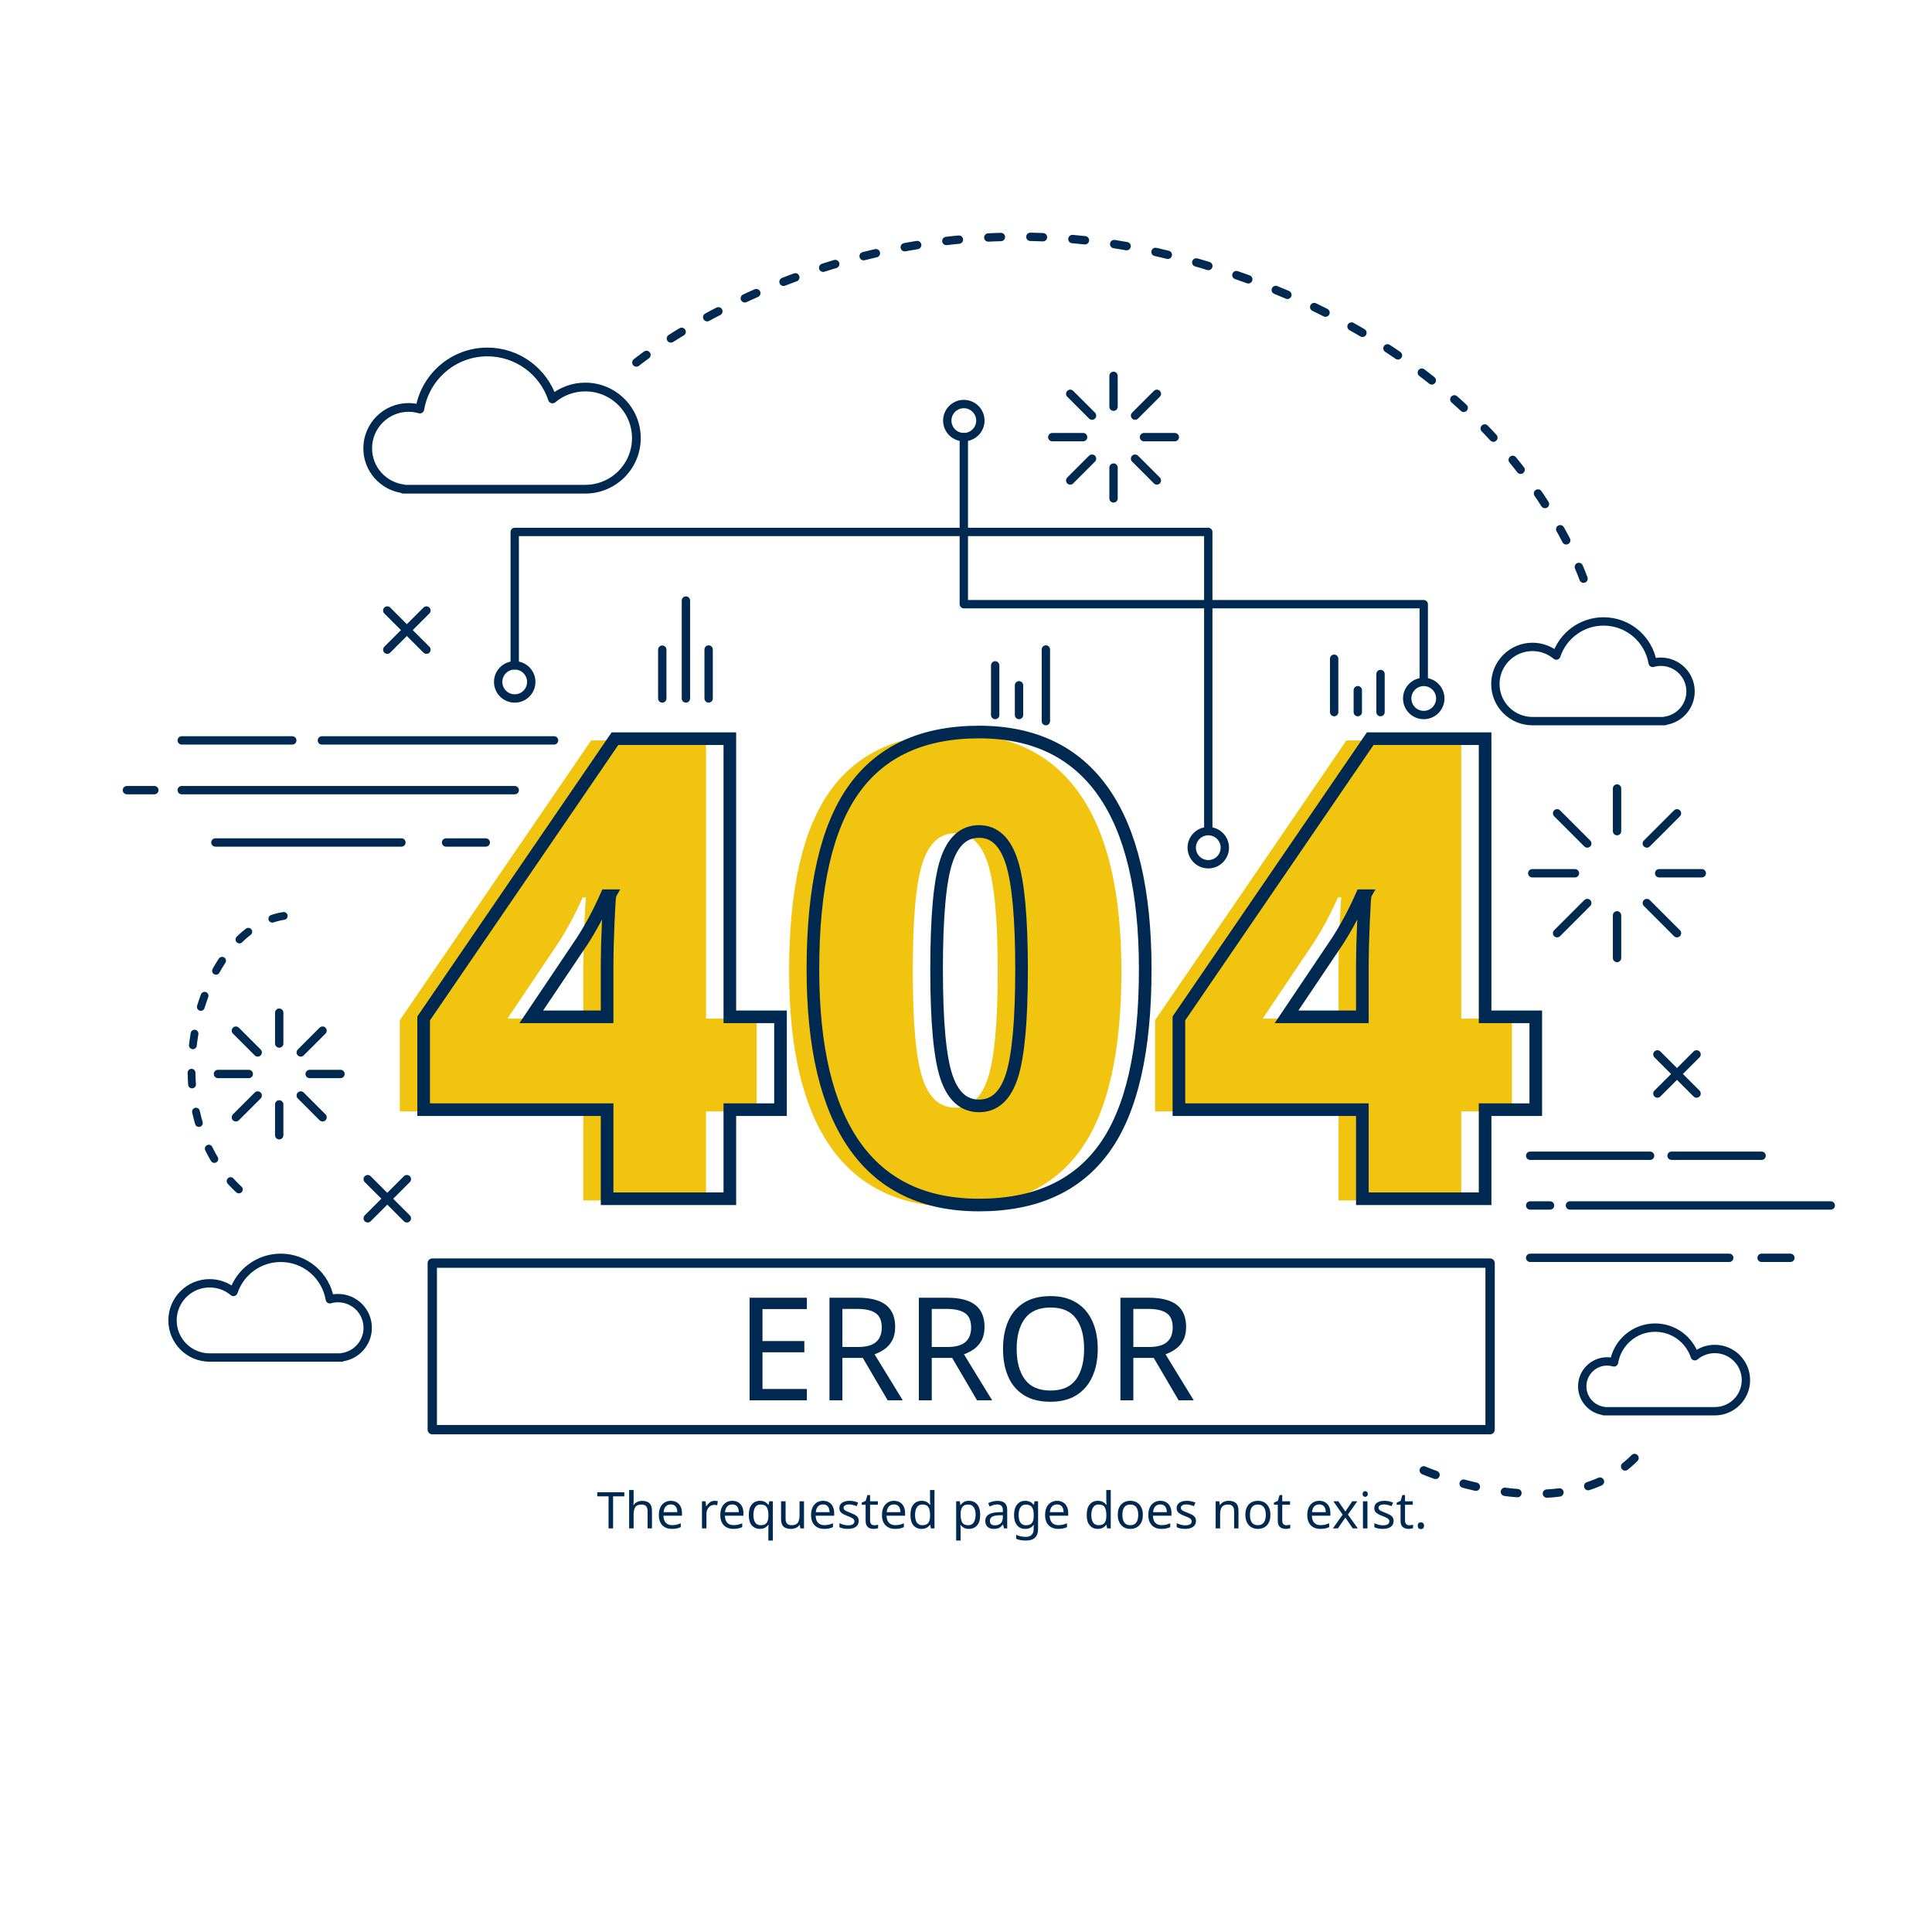
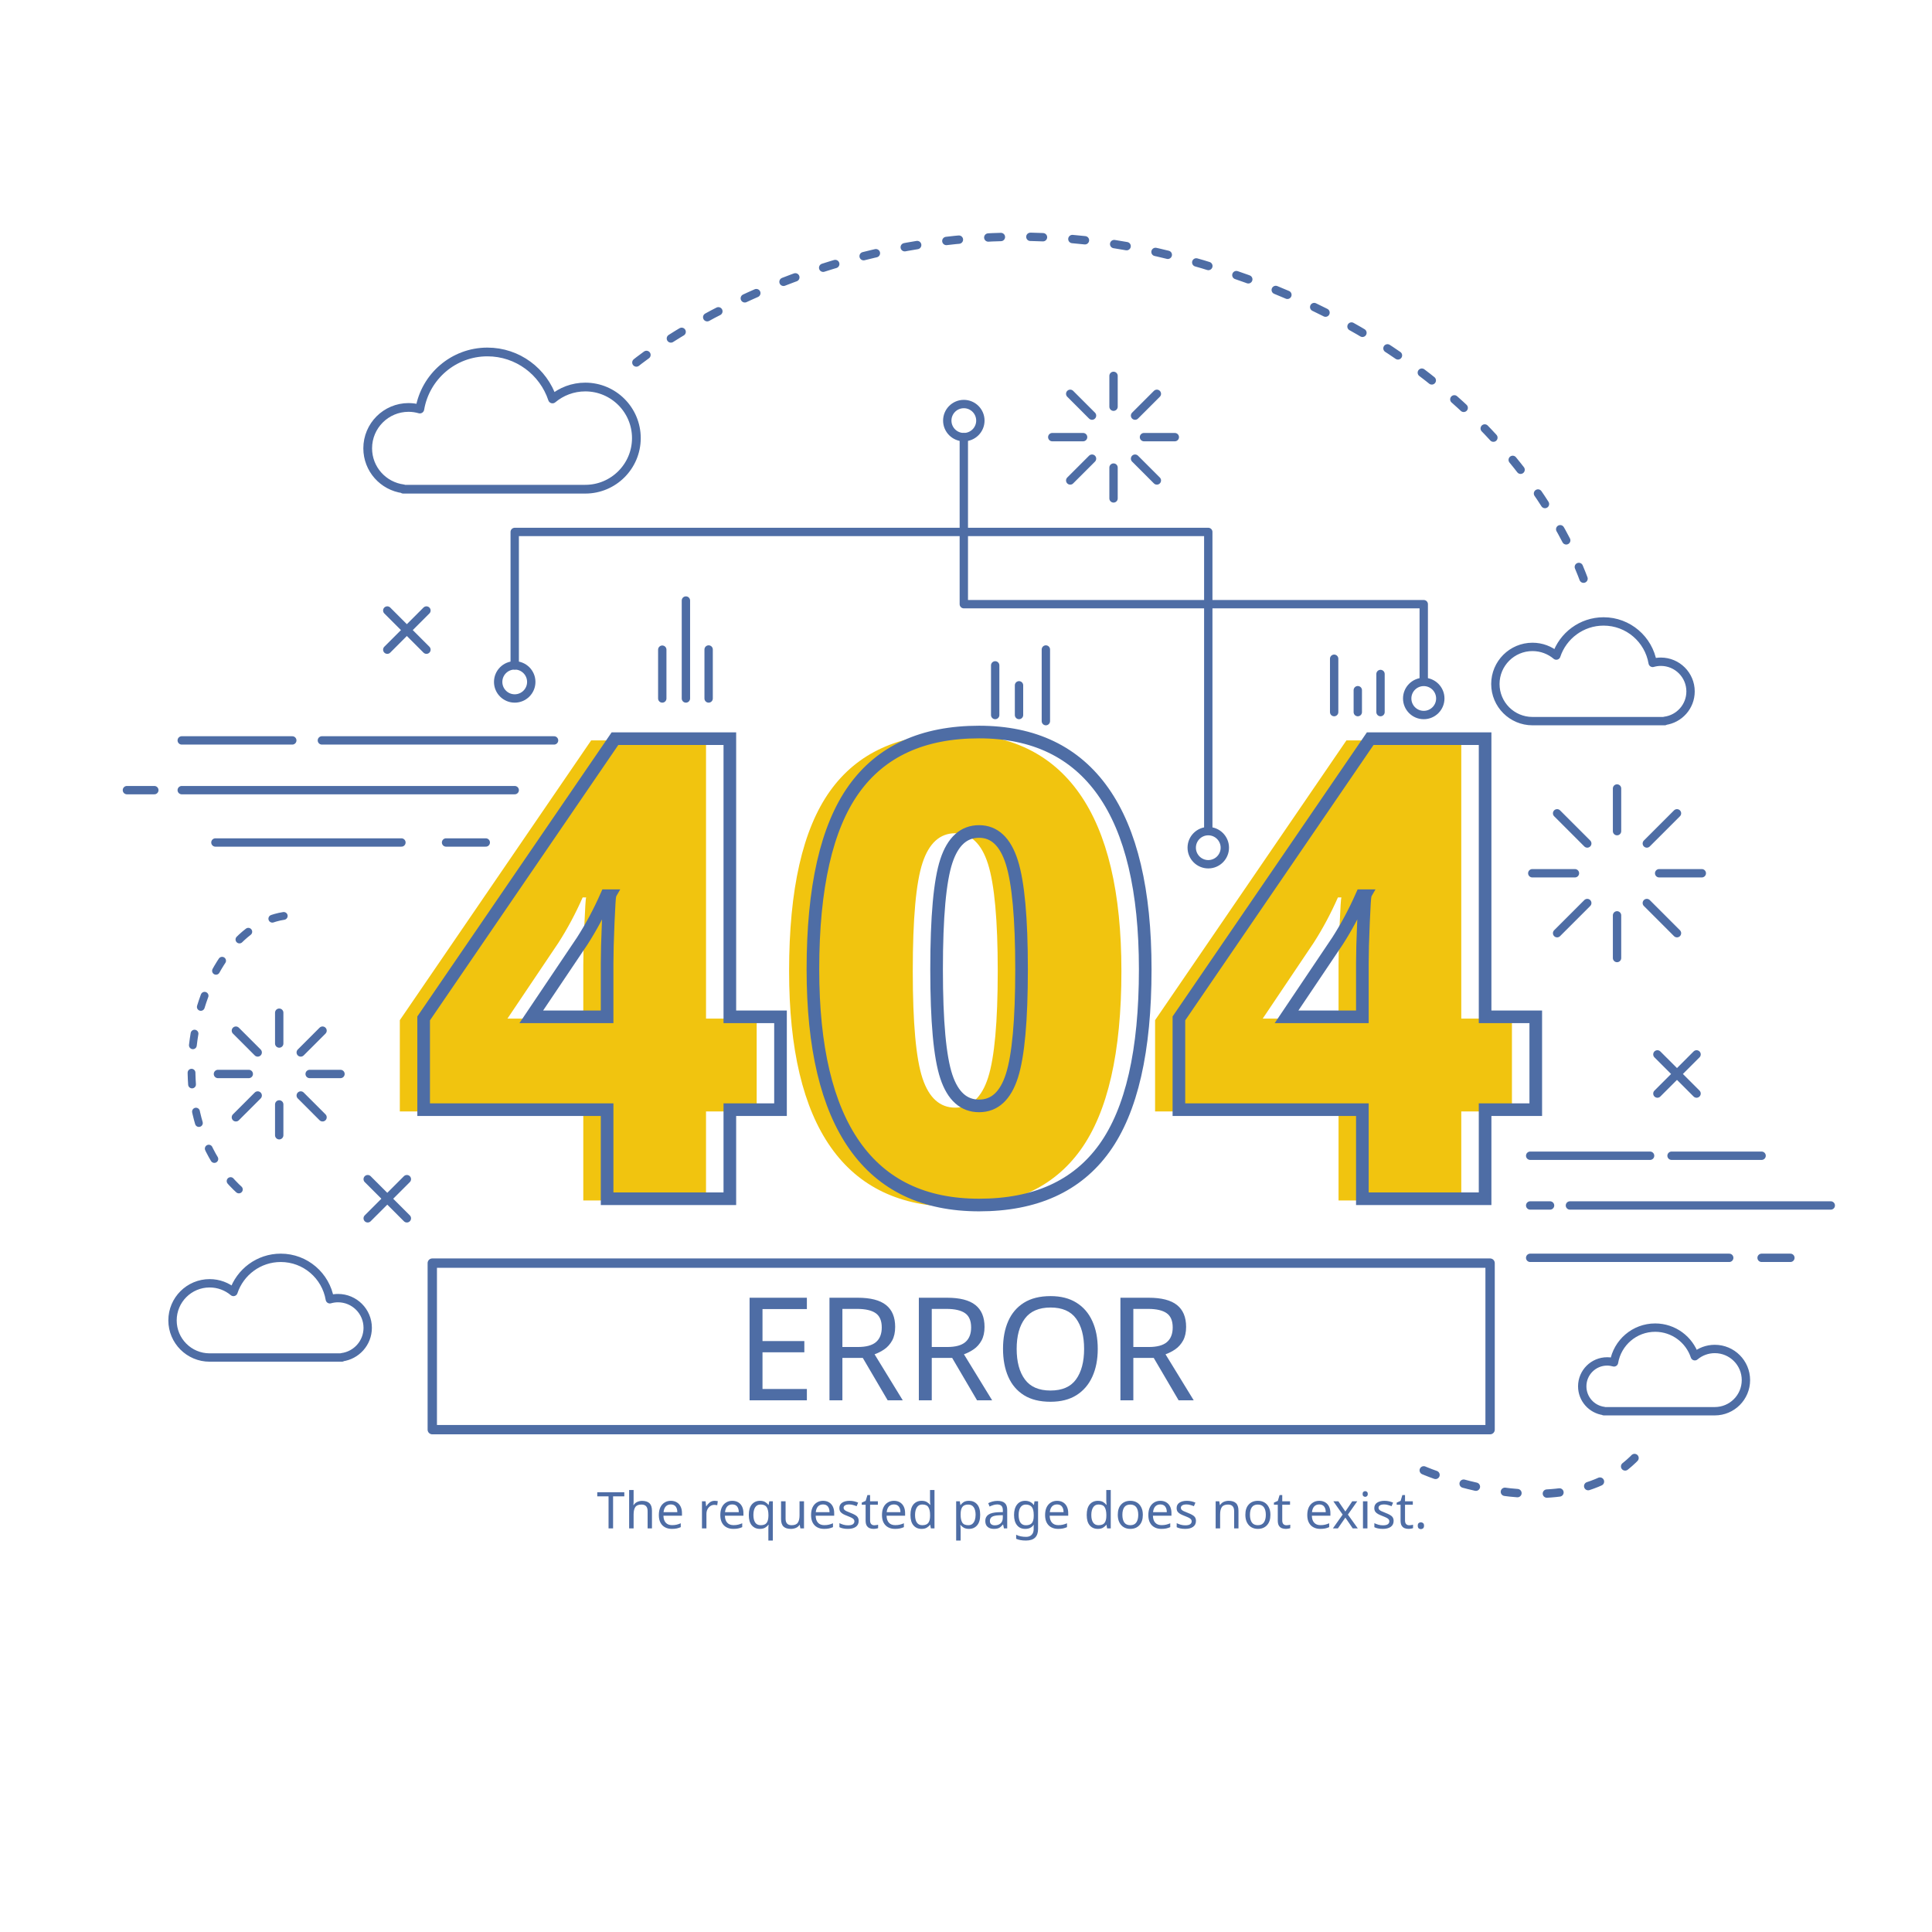
<svg xmlns="http://www.w3.org/2000/svg" version="1.1" x="0px" y="0px" viewBox="0 0 500 500" style="enable-background:new 0 0 500 500;" xml:space="preserve">
  <g id="OBJECTS_copia">
    <g>
      <path style="fill:#F1C40F;" d="M195.829,287.638h-13.112v23.048h-31.762v-23.048h-47.481v-23.619l49.517-72.402h29.727v71.995    h13.112V287.638z M150.955,263.612v-13.845c0-2.606,0.094-6.12,0.285-10.547c0.189-4.424,0.338-6.746,0.448-6.963h-0.896    c-1.846,4.181-3.937,8.091-6.271,11.728l-13.194,19.627H150.955z" />
      <path style="fill:#F1C40F;" d="M290.22,251.314c0,21.067-3.53,36.5-10.587,46.301c-7.058,9.8-17.864,14.699-32.413,14.699    c-14.226,0-24.949-5.116-32.17-15.352c-7.222-10.233-10.832-25.451-10.832-45.649c0-21.175,3.529-36.702,10.588-46.585    c7.057-9.881,17.863-14.822,32.414-14.822c14.171,0,24.88,5.145,32.128,15.433C286.596,215.63,290.22,230.953,290.22,251.314z     M236.224,251.314c0,13.466,0.841,22.723,2.525,27.772c1.682,5.049,4.506,7.574,8.47,7.574c4.017,0,6.853-2.606,8.51-7.819    c1.656-5.212,2.484-14.387,2.484-27.527c0-13.193-0.842-22.438-2.524-27.731c-1.684-5.294-4.508-7.94-8.47-7.94    c-3.964,0-6.788,2.553-8.47,7.655C237.065,228.402,236.224,237.74,236.224,251.314z" />
      <path style="fill:#F1C40F;" d="M391.289,287.638h-13.111v23.048h-31.763v-23.048h-47.481v-23.619l49.517-72.402h29.727v71.995    h13.111V287.638z M346.415,263.612v-13.845c0-2.606,0.094-6.12,0.285-10.547c0.189-4.424,0.338-6.746,0.448-6.963h-0.896    c-1.846,4.181-3.938,8.091-6.271,11.728l-13.193,19.627H346.415z" />
    </g>
    <g>
-       <line style="fill:none;stroke:#002951;stroke-width:2.163;stroke-linecap:round;stroke-linejoin:round;stroke-miterlimit:10;" x1="55.75" y1="218.036" x2="103.887" y2="218.036" />
-       <line style="fill:none;stroke:#002951;stroke-width:2.163;stroke-linecap:round;stroke-linejoin:round;stroke-miterlimit:10;" x1="115.441" y1="218.036" x2="125.717" y2="218.036" />
-       <line style="fill:none;stroke:#002951;stroke-width:2.163;stroke-linecap:round;stroke-linejoin:round;stroke-miterlimit:10;" x1="47.033" y1="204.488" x2="133.208" y2="204.488" />
-       <line style="fill:none;stroke:#002951;stroke-width:2.163;stroke-linecap:round;stroke-linejoin:round;stroke-miterlimit:10;" x1="39.94" y1="204.488" x2="32.847" y2="204.488" />
-       <line style="fill:none;stroke:#002951;stroke-width:2.163;stroke-linecap:round;stroke-linejoin:round;stroke-miterlimit:10;" x1="47.033" y1="191.617" x2="75.643" y2="191.617" />
-       <line style="fill:none;stroke:#002951;stroke-width:2.163;stroke-linecap:round;stroke-linejoin:round;stroke-miterlimit:10;" x1="83.303" y1="191.617" x2="143.388" y2="191.617" />
+       <line style="fill:none;stroke:#4e6da5;stroke-width:2.163;stroke-linecap:round;stroke-linejoin:round;stroke-miterlimit:10;" x1="55.75" y1="218.036" x2="103.887" y2="218.036" />
+       <line style="fill:none;stroke:#4e6da5;stroke-width:2.163;stroke-linecap:round;stroke-linejoin:round;stroke-miterlimit:10;" x1="115.441" y1="218.036" x2="125.717" y2="218.036" />
+       <line style="fill:none;stroke:#4e6da5;stroke-width:2.163;stroke-linecap:round;stroke-linejoin:round;stroke-miterlimit:10;" x1="47.033" y1="204.488" x2="133.208" y2="204.488" />
+       <line style="fill:none;stroke:#4e6da5;stroke-width:2.163;stroke-linecap:round;stroke-linejoin:round;stroke-miterlimit:10;" x1="39.94" y1="204.488" x2="32.847" y2="204.488" />
+       <line style="fill:none;stroke:#4e6da5;stroke-width:2.163;stroke-linecap:round;stroke-linejoin:round;stroke-miterlimit:10;" x1="47.033" y1="191.617" x2="75.643" y2="191.617" />
+       <line style="fill:none;stroke:#4e6da5;stroke-width:2.163;stroke-linecap:round;stroke-linejoin:round;stroke-miterlimit:10;" x1="83.303" y1="191.617" x2="143.388" y2="191.617" />
    </g>
    <g>
-       <line style="fill:none;stroke:#002951;stroke-width:2.163;stroke-linecap:round;stroke-linejoin:round;stroke-miterlimit:10;" x1="396.009" y1="325.524" x2="447.521" y2="325.524" />
-       <line style="fill:none;stroke:#002951;stroke-width:2.163;stroke-linecap:round;stroke-linejoin:round;stroke-miterlimit:10;" x1="455.899" y1="325.524" x2="463.35" y2="325.524" />
-       <line style="fill:none;stroke:#002951;stroke-width:2.163;stroke-linecap:round;stroke-linejoin:round;stroke-miterlimit:10;" x1="406.296" y1="311.975" x2="473.803" y2="311.975" />
-       <line style="fill:none;stroke:#002951;stroke-width:2.163;stroke-linecap:round;stroke-linejoin:round;stroke-miterlimit:10;" x1="401.152" y1="311.975" x2="396.009" y2="311.975" />
-       <line style="fill:none;stroke:#002951;stroke-width:2.163;stroke-linecap:round;stroke-linejoin:round;stroke-miterlimit:10;" x1="396.009" y1="299.104" x2="427.041" y2="299.104" />
-       <line style="fill:none;stroke:#002951;stroke-width:2.163;stroke-linecap:round;stroke-linejoin:round;stroke-miterlimit:10;" x1="432.595" y1="299.104" x2="455.899" y2="299.104" />
+       <line style="fill:none;stroke:#4e6da5;stroke-width:2.163;stroke-linecap:round;stroke-linejoin:round;stroke-miterlimit:10;" x1="396.009" y1="325.524" x2="447.521" y2="325.524" />
+       <line style="fill:none;stroke:#4e6da5;stroke-width:2.163;stroke-linecap:round;stroke-linejoin:round;stroke-miterlimit:10;" x1="455.899" y1="325.524" x2="463.35" y2="325.524" />
+       <line style="fill:none;stroke:#4e6da5;stroke-width:2.163;stroke-linecap:round;stroke-linejoin:round;stroke-miterlimit:10;" x1="406.296" y1="311.975" x2="473.803" y2="311.975" />
+       <line style="fill:none;stroke:#4e6da5;stroke-width:2.163;stroke-linecap:round;stroke-linejoin:round;stroke-miterlimit:10;" x1="401.152" y1="311.975" x2="396.009" y2="311.975" />
+       <line style="fill:none;stroke:#4e6da5;stroke-width:2.163;stroke-linecap:round;stroke-linejoin:round;stroke-miterlimit:10;" x1="396.009" y1="299.104" x2="427.041" y2="299.104" />
+       <line style="fill:none;stroke:#4e6da5;stroke-width:2.163;stroke-linecap:round;stroke-linejoin:round;stroke-miterlimit:10;" x1="432.595" y1="299.104" x2="455.899" y2="299.104" />
    </g>
    <g>
-       <path style="fill:none;stroke:#002951;stroke-width:3.268;stroke-miterlimit:10;" d="M201.994,287.183h-13.112v23.048h-31.762    v-23.048h-47.481v-23.619l49.517-72.402h29.727v71.995h13.112V287.183z M157.119,263.157v-13.845c0-2.606,0.094-6.12,0.285-10.547    c0.189-4.424,0.338-6.746,0.448-6.963h-0.896c-1.846,4.181-3.937,8.091-6.271,11.728l-13.194,19.627H157.119z" />
-       <path style="fill:none;stroke:#002951;stroke-width:3.268;stroke-miterlimit:10;" d="M296.384,250.859    c0,21.067-3.53,36.5-10.587,46.301c-7.058,9.8-17.864,14.699-32.413,14.699c-14.226,0-24.949-5.116-32.17-15.352    c-7.222-10.233-10.832-25.451-10.832-45.649c0-21.175,3.529-36.702,10.587-46.585c7.057-9.881,17.863-14.822,32.414-14.822    c14.171,0,24.88,5.145,32.128,15.433C292.761,215.175,296.384,230.499,296.384,250.859z M242.389,250.859    c0,13.466,0.841,22.723,2.525,27.772c1.682,5.049,4.506,7.574,8.47,7.574c4.017,0,6.853-2.606,8.51-7.819    c1.656-5.212,2.484-14.387,2.484-27.528c0-13.193-0.842-22.438-2.524-27.731c-1.684-5.294-4.508-7.94-8.47-7.94    c-3.964,0-6.788,2.553-8.47,7.655C243.23,227.947,242.389,237.286,242.389,250.859z" />
-       <path style="fill:none;stroke:#002951;stroke-width:3.268;stroke-miterlimit:10;" d="M397.454,287.183h-13.112v23.048H352.58    v-23.048h-47.481v-23.619l49.517-72.402h29.727v71.995h13.112V287.183z M352.58,263.157v-13.845c0-2.606,0.094-6.12,0.285-10.547    c0.189-4.424,0.338-6.746,0.448-6.963h-0.896c-1.846,4.181-3.938,8.091-6.271,11.728l-13.193,19.627H352.58z" />
+       <path style="fill:none;stroke:#4e6da5;stroke-width:3.268;stroke-miterlimit:10;" d="M201.994,287.183h-13.112v23.048h-31.762    v-23.048h-47.481v-23.619l49.517-72.402h29.727v71.995h13.112V287.183z M157.119,263.157v-13.845c0-2.606,0.094-6.12,0.285-10.547    c0.189-4.424,0.338-6.746,0.448-6.963h-0.896c-1.846,4.181-3.937,8.091-6.271,11.728l-13.194,19.627H157.119z" />
+       <path style="fill:none;stroke:#4e6da5;stroke-width:3.268;stroke-miterlimit:10;" d="M296.384,250.859    c0,21.067-3.53,36.5-10.587,46.301c-7.058,9.8-17.864,14.699-32.413,14.699c-14.226,0-24.949-5.116-32.17-15.352    c-7.222-10.233-10.832-25.451-10.832-45.649c0-21.175,3.529-36.702,10.587-46.585c7.057-9.881,17.863-14.822,32.414-14.822    c14.171,0,24.88,5.145,32.128,15.433C292.761,215.175,296.384,230.499,296.384,250.859z M242.389,250.859    c0,13.466,0.841,22.723,2.525,27.772c1.682,5.049,4.506,7.574,8.47,7.574c4.017,0,6.853-2.606,8.51-7.819    c1.656-5.212,2.484-14.387,2.484-27.528c0-13.193-0.842-22.438-2.524-27.731c-1.684-5.294-4.508-7.94-8.47-7.94    c-3.964,0-6.788,2.553-8.47,7.655C243.23,227.947,242.389,237.286,242.389,250.859z" />
+       <path style="fill:none;stroke:#4e6da5;stroke-width:3.268;stroke-miterlimit:10;" d="M397.454,287.183h-13.112v23.048H352.58    v-23.048h-47.481v-23.619l49.517-72.402h29.727v71.995h13.112V287.183z M352.58,263.157v-13.845c0-2.606,0.094-6.12,0.285-10.547    c0.189-4.424,0.338-6.746,0.448-6.963h-0.896c-1.846,4.181-3.938,8.091-6.271,11.728l-13.193,19.627H352.58z" />
    </g>
-     <text transform="matrix(1 0 0 1 190.3823 362.4004)" style="font-family:'OpenSans-Extrabold'; font-size:37.185px; fill:#002951;">ERROR</text>
+     <text transform="matrix(1 0 0 1 190.3823 362.4004)" style="font-family:'OpenSans-Extrabold'; font-size:37.185px; fill:#4e6da5;">ERROR</text>
    <g>
-       <line style="fill:none;stroke:#002951;stroke-width:2.163;stroke-linecap:round;stroke-linejoin:round;stroke-miterlimit:10;" x1="418.489" y1="215.1" x2="418.489" y2="204.061" />
-       <line style="fill:none;stroke:#002951;stroke-width:2.163;stroke-linecap:round;stroke-linejoin:round;stroke-miterlimit:10;" x1="410.783" y1="218.292" x2="402.978" y2="210.486" />
-       <line style="fill:none;stroke:#002951;stroke-width:2.163;stroke-linecap:round;stroke-linejoin:round;stroke-miterlimit:10;" x1="407.592" y1="225.998" x2="396.553" y2="225.998" />
-       <line style="fill:none;stroke:#002951;stroke-width:2.163;stroke-linecap:round;stroke-linejoin:round;stroke-miterlimit:10;" x1="410.783" y1="233.703" x2="402.978" y2="241.509" />
-       <line style="fill:none;stroke:#002951;stroke-width:2.163;stroke-linecap:round;stroke-linejoin:round;stroke-miterlimit:10;" x1="418.489" y1="236.895" x2="418.489" y2="247.934" />
-       <line style="fill:none;stroke:#002951;stroke-width:2.163;stroke-linecap:round;stroke-linejoin:round;stroke-miterlimit:10;" x1="426.195" y1="233.703" x2="434.001" y2="241.509" />
-       <line style="fill:none;stroke:#002951;stroke-width:2.163;stroke-linecap:round;stroke-linejoin:round;stroke-miterlimit:10;" x1="429.387" y1="225.998" x2="440.426" y2="225.998" />
-       <line style="fill:none;stroke:#002951;stroke-width:2.163;stroke-linecap:round;stroke-linejoin:round;stroke-miterlimit:10;" x1="426.195" y1="218.292" x2="434.001" y2="210.486" />
+       <line style="fill:none;stroke:#4e6da5;stroke-width:2.163;stroke-linecap:round;stroke-linejoin:round;stroke-miterlimit:10;" x1="418.489" y1="215.1" x2="418.489" y2="204.061" />
+       <line style="fill:none;stroke:#4e6da5;stroke-width:2.163;stroke-linecap:round;stroke-linejoin:round;stroke-miterlimit:10;" x1="410.783" y1="218.292" x2="402.978" y2="210.486" />
+       <line style="fill:none;stroke:#4e6da5;stroke-width:2.163;stroke-linecap:round;stroke-linejoin:round;stroke-miterlimit:10;" x1="407.592" y1="225.998" x2="396.553" y2="225.998" />
+       <line style="fill:none;stroke:#4e6da5;stroke-width:2.163;stroke-linecap:round;stroke-linejoin:round;stroke-miterlimit:10;" x1="410.783" y1="233.703" x2="402.978" y2="241.509" />
+       <line style="fill:none;stroke:#4e6da5;stroke-width:2.163;stroke-linecap:round;stroke-linejoin:round;stroke-miterlimit:10;" x1="418.489" y1="236.895" x2="418.489" y2="247.934" />
+       <line style="fill:none;stroke:#4e6da5;stroke-width:2.163;stroke-linecap:round;stroke-linejoin:round;stroke-miterlimit:10;" x1="426.195" y1="233.703" x2="434.001" y2="241.509" />
+       <line style="fill:none;stroke:#4e6da5;stroke-width:2.163;stroke-linecap:round;stroke-linejoin:round;stroke-miterlimit:10;" x1="429.387" y1="225.998" x2="440.426" y2="225.998" />
+       <line style="fill:none;stroke:#4e6da5;stroke-width:2.163;stroke-linecap:round;stroke-linejoin:round;stroke-miterlimit:10;" x1="426.195" y1="218.292" x2="434.001" y2="210.486" />
    </g>
    <g>
-       <line style="fill:none;stroke:#002951;stroke-width:2.163;stroke-linecap:round;stroke-linejoin:round;stroke-miterlimit:10;" x1="72.261" y1="270.066" x2="72.261" y2="262.087" />
-       <line style="fill:none;stroke:#002951;stroke-width:2.163;stroke-linecap:round;stroke-linejoin:round;stroke-miterlimit:10;" x1="66.691" y1="272.374" x2="61.049" y2="266.732" />
-       <line style="fill:none;stroke:#002951;stroke-width:2.163;stroke-linecap:round;stroke-linejoin:round;stroke-miterlimit:10;" x1="64.384" y1="277.944" x2="56.405" y2="277.944" />
-       <line style="fill:none;stroke:#002951;stroke-width:2.163;stroke-linecap:round;stroke-linejoin:round;stroke-miterlimit:10;" x1="66.691" y1="283.514" x2="61.049" y2="289.156" />
-       <line style="fill:none;stroke:#002951;stroke-width:2.163;stroke-linecap:round;stroke-linejoin:round;stroke-miterlimit:10;" x1="72.261" y1="285.821" x2="72.261" y2="293.8" />
-       <line style="fill:none;stroke:#002951;stroke-width:2.163;stroke-linecap:round;stroke-linejoin:round;stroke-miterlimit:10;" x1="77.831" y1="283.514" x2="83.473" y2="289.156" />
-       <line style="fill:none;stroke:#002951;stroke-width:2.163;stroke-linecap:round;stroke-linejoin:round;stroke-miterlimit:10;" x1="80.138" y1="277.944" x2="88.118" y2="277.944" />
-       <line style="fill:none;stroke:#002951;stroke-width:2.163;stroke-linecap:round;stroke-linejoin:round;stroke-miterlimit:10;" x1="77.831" y1="272.374" x2="83.473" y2="266.732" />
+       <line style="fill:none;stroke:#4e6da5;stroke-width:2.163;stroke-linecap:round;stroke-linejoin:round;stroke-miterlimit:10;" x1="72.261" y1="270.066" x2="72.261" y2="262.087" />
+       <line style="fill:none;stroke:#4e6da5;stroke-width:2.163;stroke-linecap:round;stroke-linejoin:round;stroke-miterlimit:10;" x1="66.691" y1="272.374" x2="61.049" y2="266.732" />
+       <line style="fill:none;stroke:#4e6da5;stroke-width:2.163;stroke-linecap:round;stroke-linejoin:round;stroke-miterlimit:10;" x1="64.384" y1="277.944" x2="56.405" y2="277.944" />
+       <line style="fill:none;stroke:#4e6da5;stroke-width:2.163;stroke-linecap:round;stroke-linejoin:round;stroke-miterlimit:10;" x1="66.691" y1="283.514" x2="61.049" y2="289.156" />
+       <line style="fill:none;stroke:#4e6da5;stroke-width:2.163;stroke-linecap:round;stroke-linejoin:round;stroke-miterlimit:10;" x1="72.261" y1="285.821" x2="72.261" y2="293.8" />
+       <line style="fill:none;stroke:#4e6da5;stroke-width:2.163;stroke-linecap:round;stroke-linejoin:round;stroke-miterlimit:10;" x1="77.831" y1="283.514" x2="83.473" y2="289.156" />
+       <line style="fill:none;stroke:#4e6da5;stroke-width:2.163;stroke-linecap:round;stroke-linejoin:round;stroke-miterlimit:10;" x1="80.138" y1="277.944" x2="88.118" y2="277.944" />
+       <line style="fill:none;stroke:#4e6da5;stroke-width:2.163;stroke-linecap:round;stroke-linejoin:round;stroke-miterlimit:10;" x1="77.831" y1="272.374" x2="83.473" y2="266.732" />
    </g>
    <g>
-       <line style="fill:none;stroke:#002951;stroke-width:2.163;stroke-linecap:round;stroke-linejoin:round;stroke-miterlimit:10;" x1="288.183" y1="105.254" x2="288.183" y2="97.274" />
-       <line style="fill:none;stroke:#002951;stroke-width:2.163;stroke-linecap:round;stroke-linejoin:round;stroke-miterlimit:10;" x1="282.613" y1="107.561" x2="276.971" y2="101.919" />
-       <line style="fill:none;stroke:#002951;stroke-width:2.163;stroke-linecap:round;stroke-linejoin:round;stroke-miterlimit:10;" x1="280.306" y1="113.131" x2="272.327" y2="113.131" />
-       <line style="fill:none;stroke:#002951;stroke-width:2.163;stroke-linecap:round;stroke-linejoin:round;stroke-miterlimit:10;" x1="282.613" y1="118.701" x2="276.971" y2="124.343" />
-       <line style="fill:none;stroke:#002951;stroke-width:2.163;stroke-linecap:round;stroke-linejoin:round;stroke-miterlimit:10;" x1="288.183" y1="121.008" x2="288.183" y2="128.987" />
-       <line style="fill:none;stroke:#002951;stroke-width:2.163;stroke-linecap:round;stroke-linejoin:round;stroke-miterlimit:10;" x1="293.753" y1="118.701" x2="299.395" y2="124.343" />
-       <line style="fill:none;stroke:#002951;stroke-width:2.163;stroke-linecap:round;stroke-linejoin:round;stroke-miterlimit:10;" x1="296.06" y1="113.131" x2="304.039" y2="113.131" />
-       <line style="fill:none;stroke:#002951;stroke-width:2.163;stroke-linecap:round;stroke-linejoin:round;stroke-miterlimit:10;" x1="293.753" y1="107.561" x2="299.395" y2="101.919" />
+       <line style="fill:none;stroke:#4e6da5;stroke-width:2.163;stroke-linecap:round;stroke-linejoin:round;stroke-miterlimit:10;" x1="288.183" y1="105.254" x2="288.183" y2="97.274" />
+       <line style="fill:none;stroke:#4e6da5;stroke-width:2.163;stroke-linecap:round;stroke-linejoin:round;stroke-miterlimit:10;" x1="282.613" y1="107.561" x2="276.971" y2="101.919" />
+       <line style="fill:none;stroke:#4e6da5;stroke-width:2.163;stroke-linecap:round;stroke-linejoin:round;stroke-miterlimit:10;" x1="280.306" y1="113.131" x2="272.327" y2="113.131" />
+       <line style="fill:none;stroke:#4e6da5;stroke-width:2.163;stroke-linecap:round;stroke-linejoin:round;stroke-miterlimit:10;" x1="282.613" y1="118.701" x2="276.971" y2="124.343" />
+       <line style="fill:none;stroke:#4e6da5;stroke-width:2.163;stroke-linecap:round;stroke-linejoin:round;stroke-miterlimit:10;" x1="288.183" y1="121.008" x2="288.183" y2="128.987" />
+       <line style="fill:none;stroke:#4e6da5;stroke-width:2.163;stroke-linecap:round;stroke-linejoin:round;stroke-miterlimit:10;" x1="293.753" y1="118.701" x2="299.395" y2="124.343" />
+       <line style="fill:none;stroke:#4e6da5;stroke-width:2.163;stroke-linecap:round;stroke-linejoin:round;stroke-miterlimit:10;" x1="296.06" y1="113.131" x2="304.039" y2="113.131" />
+       <line style="fill:none;stroke:#4e6da5;stroke-width:2.163;stroke-linecap:round;stroke-linejoin:round;stroke-miterlimit:10;" x1="293.753" y1="107.561" x2="299.395" y2="101.919" />
    </g>
-     <rect x="111.874" y="326.894" style="fill:none;stroke:#002951;stroke-width:2.419;stroke-linecap:round;stroke-linejoin:round;stroke-miterlimit:10;" width="273.761" height="43.098" />
+     <rect x="111.874" y="326.894" style="fill:none;stroke:#4e6da5;stroke-width:2.419;stroke-linecap:round;stroke-linejoin:round;stroke-miterlimit:10;" width="273.761" height="43.098" />
    <rect x="111.874" y="386.271" style="fill:none;" width="275.126" height="30.529" />
-     <text transform="matrix(1 0 0 1 154.4458 395.5498)" style="font-family:'MyriadPro-Regular'; font-size:13.07px; fill:#002951;">The requested page does not exist.</text>
-     <polyline style="fill:none;stroke:#002951;stroke-width:2.163;stroke-linecap:round;stroke-linejoin:round;stroke-miterlimit:10;" points="   133.208,172.198 133.208,137.669 312.701,137.669 312.701,214.389  " />
-     <polyline style="fill:none;stroke:#002951;stroke-width:2.163;stroke-linecap:round;stroke-linejoin:round;stroke-miterlimit:10;" points="   249.436,113.131 249.436,156.361 368.464,156.361 368.464,176.029  " />
-     <path style="fill:none;stroke:#002951;stroke-width:2.163;stroke-linecap:round;stroke-linejoin:round;stroke-miterlimit:10;" d="   M137.491,176.481c0,2.366-1.918,4.283-4.283,4.283c-2.366,0-4.283-1.918-4.283-4.283c0-2.365,1.918-4.283,4.283-4.283   C135.574,172.198,137.491,174.115,137.491,176.481z" />
-     <circle style="fill:none;stroke:#002951;stroke-width:2.163;stroke-linecap:round;stroke-linejoin:round;stroke-miterlimit:10;" cx="249.436" cy="108.848" r="4.283" />
-     <path style="fill:none;stroke:#002951;stroke-width:2.163;stroke-linecap:round;stroke-linejoin:round;stroke-miterlimit:10;" d="   M372.747,180.764c0,2.365-1.918,4.283-4.283,4.283c-2.366,0-4.283-1.918-4.283-4.283c0-2.366,1.918-4.283,4.283-4.283   C370.829,176.481,372.747,178.399,372.747,180.764z" />
-     <path style="fill:none;stroke:#002951;stroke-width:2.163;stroke-linecap:round;stroke-linejoin:round;stroke-miterlimit:10;" d="   M316.984,219.383c0,2.365-1.918,4.283-4.283,4.283s-4.283-1.918-4.283-4.283c0-2.366,1.918-4.283,4.283-4.283   S316.984,217.018,316.984,219.383z" />
+     <text transform="matrix(1 0 0 1 154.4458 395.5498)" style="font-family:'MyriadPro-Regular'; font-size:13.07px; fill:#4e6da5;">The requested page does not exist.</text>
+     <polyline style="fill:none;stroke:#4e6da5;stroke-width:2.163;stroke-linecap:round;stroke-linejoin:round;stroke-miterlimit:10;" points="   133.208,172.198 133.208,137.669 312.701,137.669 312.701,214.389  " />
+     <polyline style="fill:none;stroke:#4e6da5;stroke-width:2.163;stroke-linecap:round;stroke-linejoin:round;stroke-miterlimit:10;" points="   249.436,113.131 249.436,156.361 368.464,156.361 368.464,176.029  " />
+     <path style="fill:none;stroke:#4e6da5;stroke-width:2.163;stroke-linecap:round;stroke-linejoin:round;stroke-miterlimit:10;" d="   M137.491,176.481c0,2.366-1.918,4.283-4.283,4.283c-2.366,0-4.283-1.918-4.283-4.283c0-2.365,1.918-4.283,4.283-4.283   C135.574,172.198,137.491,174.115,137.491,176.481z" />
+     <circle style="fill:none;stroke:#4e6da5;stroke-width:2.163;stroke-linecap:round;stroke-linejoin:round;stroke-miterlimit:10;" cx="249.436" cy="108.848" r="4.283" />
+     <path style="fill:none;stroke:#4e6da5;stroke-width:2.163;stroke-linecap:round;stroke-linejoin:round;stroke-miterlimit:10;" d="   M372.747,180.764c0,2.365-1.918,4.283-4.283,4.283c-2.366,0-4.283-1.918-4.283-4.283c0-2.366,1.918-4.283,4.283-4.283   C370.829,176.481,372.747,178.399,372.747,180.764z" />
+     <path style="fill:none;stroke:#4e6da5;stroke-width:2.163;stroke-linecap:round;stroke-linejoin:round;stroke-miterlimit:10;" d="   M316.984,219.383c0,2.365-1.918,4.283-4.283,4.283s-4.283-1.918-4.283-4.283c0-2.366,1.918-4.283,4.283-4.283   S316.984,217.018,316.984,219.383z" />
    <g>
-       <line style="fill:none;stroke:#002951;stroke-width:2.163;stroke-linecap:round;stroke-linejoin:round;stroke-miterlimit:10;" x1="105.295" y1="305.164" x2="95.161" y2="315.298" />
-       <line style="fill:none;stroke:#002951;stroke-width:2.163;stroke-linecap:round;stroke-linejoin:round;stroke-miterlimit:10;" x1="95.161" y1="305.164" x2="105.295" y2="315.298" />
+       <line style="fill:none;stroke:#4e6da5;stroke-width:2.163;stroke-linecap:round;stroke-linejoin:round;stroke-miterlimit:10;" x1="105.295" y1="305.164" x2="95.161" y2="315.298" />
+       <line style="fill:none;stroke:#4e6da5;stroke-width:2.163;stroke-linecap:round;stroke-linejoin:round;stroke-miterlimit:10;" x1="95.161" y1="305.164" x2="105.295" y2="315.298" />
    </g>
    <g>
-       <line style="fill:none;stroke:#002951;stroke-width:2.163;stroke-linecap:round;stroke-linejoin:round;stroke-miterlimit:10;" x1="110.362" y1="158" x2="100.228" y2="168.135" />
-       <line style="fill:none;stroke:#002951;stroke-width:2.163;stroke-linecap:round;stroke-linejoin:round;stroke-miterlimit:10;" x1="100.228" y1="158" x2="110.362" y2="168.135" />
+       <line style="fill:none;stroke:#4e6da5;stroke-width:2.163;stroke-linecap:round;stroke-linejoin:round;stroke-miterlimit:10;" x1="110.362" y1="158" x2="100.228" y2="168.135" />
+       <line style="fill:none;stroke:#4e6da5;stroke-width:2.163;stroke-linecap:round;stroke-linejoin:round;stroke-miterlimit:10;" x1="100.228" y1="158" x2="110.362" y2="168.135" />
    </g>
    <g>
-       <line style="fill:none;stroke:#002951;stroke-width:2.163;stroke-linecap:round;stroke-linejoin:round;stroke-miterlimit:10;" x1="439.068" y1="272.876" x2="428.933" y2="283.011" />
-       <line style="fill:none;stroke:#002951;stroke-width:2.163;stroke-linecap:round;stroke-linejoin:round;stroke-miterlimit:10;" x1="428.933" y1="272.876" x2="439.068" y2="283.011" />
+       <line style="fill:none;stroke:#4e6da5;stroke-width:2.163;stroke-linecap:round;stroke-linejoin:round;stroke-miterlimit:10;" x1="439.068" y1="272.876" x2="428.933" y2="283.011" />
+       <line style="fill:none;stroke:#4e6da5;stroke-width:2.163;stroke-linecap:round;stroke-linejoin:round;stroke-miterlimit:10;" x1="428.933" y1="272.876" x2="439.068" y2="283.011" />
    </g>
-     <path style="fill:none;stroke:#002951;stroke-width:2.261;stroke-linecap:round;stroke-linejoin:round;stroke-miterlimit:10;" d="   M151.47,100.161c-3.232,0-6.19,1.163-8.487,3.089c-2.346-7.062-8.994-12.16-16.843-12.16c-8.787,0-16.065,6.389-17.487,14.771   c-0.926-0.265-1.901-0.416-2.913-0.416c-5.843,0-10.579,4.737-10.579,10.579c0,5.375,4.012,9.803,9.202,10.48v0.1h47.107   c7.302,0,13.222-5.919,13.222-13.222C164.692,106.081,158.772,100.161,151.47,100.161z" />
-     <path style="fill:none;stroke:#002951;stroke-width:2.163;stroke-linecap:round;stroke-linejoin:round;stroke-miterlimit:10;" d="   M396.605,167.417c2.348,0,4.497,0.845,6.166,2.244c1.704-5.13,6.534-8.834,12.236-8.834c6.384,0,11.671,4.642,12.704,10.731   c0.673-0.193,1.381-0.302,2.116-0.302c4.245,0,7.686,3.441,7.686,7.686c0,3.905-2.914,7.122-6.685,7.613v0.072h-34.222   c-5.305,0-9.605-4.301-9.605-9.605S391.3,167.417,396.605,167.417z" />
-     <path style="fill:none;stroke:#002951;stroke-width:2.163;stroke-linecap:round;stroke-linejoin:round;stroke-miterlimit:10;" d="   M443.789,349.113c-1.969,0-3.771,0.709-5.171,1.882c-1.429-4.302-5.48-7.409-10.262-7.409c-5.354,0-9.788,3.893-10.654,9   c-0.564-0.161-1.158-0.253-1.775-0.253c-3.56,0-6.446,2.886-6.446,6.446c0,3.275,2.444,5.973,5.607,6.385v0.061h28.7   c4.449,0,8.056-3.606,8.056-8.055C451.844,352.72,448.238,349.113,443.789,349.113z" />
-     <path style="fill:none;stroke:#002951;stroke-width:2.163;stroke-linecap:round;stroke-linejoin:round;stroke-miterlimit:10;" d="   M54.253,332.114c2.348,0,4.497,0.845,6.166,2.244c1.704-5.13,6.534-8.834,12.236-8.834c6.384,0,11.671,4.642,12.704,10.731   c0.673-0.193,1.381-0.302,2.116-0.302c4.245,0,7.686,3.441,7.686,7.686c0,3.905-2.914,7.122-6.685,7.613v0.072H54.253   c-5.305,0-9.605-4.3-9.605-9.605C44.648,336.414,48.948,332.114,54.253,332.114z" />
-     <path style="fill:none;stroke:#002951;stroke-width:2.163;stroke-linecap:round;stroke-linejoin:round;stroke-miterlimit:10;stroke-dasharray:3.268,7.624;" d="   M164.692,93.818c0,0,60.44-49.277,142.56-26.575C393.515,91.09,410.783,152.6,410.783,152.6" />
-     <path style="fill:none;stroke:#002951;stroke-width:2.017;stroke-linecap:round;stroke-linejoin:round;stroke-miterlimit:10;stroke-dasharray:3.047,7.109;" d="   M73.433,237.04c-23.431,3.634-35.21,53.363-8.854,73.104" />
-     <path style="fill:none;stroke:#002951;stroke-width:2.163;stroke-linecap:round;stroke-linejoin:round;stroke-miterlimit:10;stroke-dasharray:3.268,7.624;" d="   M368.464,380.526c0,0,40.138,17.546,57.732-6.933" />
-     <line style="fill:none;stroke:#002951;stroke-width:2.163;stroke-linecap:round;stroke-linejoin:round;stroke-miterlimit:10;" x1="177.513" y1="180.764" x2="177.513" y2="155.418" />
-     <line style="fill:none;stroke:#002951;stroke-width:2.163;stroke-linecap:round;stroke-linejoin:round;stroke-miterlimit:10;" x1="171.395" y1="180.764" x2="171.395" y2="168.135" />
-     <line style="fill:none;stroke:#002951;stroke-width:2.163;stroke-linecap:round;stroke-linejoin:round;stroke-miterlimit:10;" x1="270.67" y1="186.628" x2="270.67" y2="168.091" />
-     <line style="fill:none;stroke:#002951;stroke-width:2.163;stroke-linecap:round;stroke-linejoin:round;stroke-miterlimit:10;" x1="263.72" y1="185.047" x2="263.72" y2="177.359" />
-     <line style="fill:none;stroke:#002951;stroke-width:2.163;stroke-linecap:round;stroke-linejoin:round;stroke-miterlimit:10;" x1="257.554" y1="185.047" x2="257.554" y2="172.198" />
-     <line style="fill:none;stroke:#002951;stroke-width:2.163;stroke-linecap:round;stroke-linejoin:round;stroke-miterlimit:10;" x1="183.394" y1="180.764" x2="183.394" y2="168.091" />
-     <line style="fill:none;stroke:#002951;stroke-width:2.163;stroke-linecap:round;stroke-linejoin:round;stroke-miterlimit:10;" x1="351.395" y1="184.292" x2="351.395" y2="178.622" />
-     <line style="fill:none;stroke:#002951;stroke-width:2.163;stroke-linecap:round;stroke-linejoin:round;stroke-miterlimit:10;" x1="345.277" y1="184.292" x2="345.277" y2="170.482" />
-     <line style="fill:none;stroke:#002951;stroke-width:2.163;stroke-linecap:round;stroke-linejoin:round;stroke-miterlimit:10;" x1="357.276" y1="184.292" x2="357.276" y2="174.428" />
+     <path style="fill:none;stroke:#4e6da5;stroke-width:2.261;stroke-linecap:round;stroke-linejoin:round;stroke-miterlimit:10;" d="   M151.47,100.161c-3.232,0-6.19,1.163-8.487,3.089c-2.346-7.062-8.994-12.16-16.843-12.16c-8.787,0-16.065,6.389-17.487,14.771   c-0.926-0.265-1.901-0.416-2.913-0.416c-5.843,0-10.579,4.737-10.579,10.579c0,5.375,4.012,9.803,9.202,10.48v0.1h47.107   c7.302,0,13.222-5.919,13.222-13.222C164.692,106.081,158.772,100.161,151.47,100.161z" />
+     <path style="fill:none;stroke:#4e6da5;stroke-width:2.163;stroke-linecap:round;stroke-linejoin:round;stroke-miterlimit:10;" d="   M396.605,167.417c2.348,0,4.497,0.845,6.166,2.244c1.704-5.13,6.534-8.834,12.236-8.834c6.384,0,11.671,4.642,12.704,10.731   c0.673-0.193,1.381-0.302,2.116-0.302c4.245,0,7.686,3.441,7.686,7.686c0,3.905-2.914,7.122-6.685,7.613v0.072h-34.222   c-5.305,0-9.605-4.301-9.605-9.605S391.3,167.417,396.605,167.417z" />
+     <path style="fill:none;stroke:#4e6da5;stroke-width:2.163;stroke-linecap:round;stroke-linejoin:round;stroke-miterlimit:10;" d="   M443.789,349.113c-1.969,0-3.771,0.709-5.171,1.882c-1.429-4.302-5.48-7.409-10.262-7.409c-5.354,0-9.788,3.893-10.654,9   c-0.564-0.161-1.158-0.253-1.775-0.253c-3.56,0-6.446,2.886-6.446,6.446c0,3.275,2.444,5.973,5.607,6.385v0.061h28.7   c4.449,0,8.056-3.606,8.056-8.055C451.844,352.72,448.238,349.113,443.789,349.113z" />
+     <path style="fill:none;stroke:#4e6da5;stroke-width:2.163;stroke-linecap:round;stroke-linejoin:round;stroke-miterlimit:10;" d="   M54.253,332.114c2.348,0,4.497,0.845,6.166,2.244c1.704-5.13,6.534-8.834,12.236-8.834c6.384,0,11.671,4.642,12.704,10.731   c0.673-0.193,1.381-0.302,2.116-0.302c4.245,0,7.686,3.441,7.686,7.686c0,3.905-2.914,7.122-6.685,7.613v0.072H54.253   c-5.305,0-9.605-4.3-9.605-9.605C44.648,336.414,48.948,332.114,54.253,332.114z" />
+     <path style="fill:none;stroke:#4e6da5;stroke-width:2.163;stroke-linecap:round;stroke-linejoin:round;stroke-miterlimit:10;stroke-dasharray:3.268,7.624;" d="   M164.692,93.818c0,0,60.44-49.277,142.56-26.575C393.515,91.09,410.783,152.6,410.783,152.6" />
+     <path style="fill:none;stroke:#4e6da5;stroke-width:2.017;stroke-linecap:round;stroke-linejoin:round;stroke-miterlimit:10;stroke-dasharray:3.047,7.109;" d="   M73.433,237.04c-23.431,3.634-35.21,53.363-8.854,73.104" />
+     <path style="fill:none;stroke:#4e6da5;stroke-width:2.163;stroke-linecap:round;stroke-linejoin:round;stroke-miterlimit:10;stroke-dasharray:3.268,7.624;" d="   M368.464,380.526c0,0,40.138,17.546,57.732-6.933" />
+     <line style="fill:none;stroke:#4e6da5;stroke-width:2.163;stroke-linecap:round;stroke-linejoin:round;stroke-miterlimit:10;" x1="177.513" y1="180.764" x2="177.513" y2="155.418" />
+     <line style="fill:none;stroke:#4e6da5;stroke-width:2.163;stroke-linecap:round;stroke-linejoin:round;stroke-miterlimit:10;" x1="171.395" y1="180.764" x2="171.395" y2="168.135" />
+     <line style="fill:none;stroke:#4e6da5;stroke-width:2.163;stroke-linecap:round;stroke-linejoin:round;stroke-miterlimit:10;" x1="270.67" y1="186.628" x2="270.67" y2="168.091" />
+     <line style="fill:none;stroke:#4e6da5;stroke-width:2.163;stroke-linecap:round;stroke-linejoin:round;stroke-miterlimit:10;" x1="263.72" y1="185.047" x2="263.72" y2="177.359" />
+     <line style="fill:none;stroke:#4e6da5;stroke-width:2.163;stroke-linecap:round;stroke-linejoin:round;stroke-miterlimit:10;" x1="257.554" y1="185.047" x2="257.554" y2="172.198" />
+     <line style="fill:none;stroke:#4e6da5;stroke-width:2.163;stroke-linecap:round;stroke-linejoin:round;stroke-miterlimit:10;" x1="183.394" y1="180.764" x2="183.394" y2="168.091" />
+     <line style="fill:none;stroke:#4e6da5;stroke-width:2.163;stroke-linecap:round;stroke-linejoin:round;stroke-miterlimit:10;" x1="351.395" y1="184.292" x2="351.395" y2="178.622" />
+     <line style="fill:none;stroke:#4e6da5;stroke-width:2.163;stroke-linecap:round;stroke-linejoin:round;stroke-miterlimit:10;" x1="345.277" y1="184.292" x2="345.277" y2="170.482" />
+     <line style="fill:none;stroke:#4e6da5;stroke-width:2.163;stroke-linecap:round;stroke-linejoin:round;stroke-miterlimit:10;" x1="357.276" y1="184.292" x2="357.276" y2="174.428" />
  </g>
</svg>
